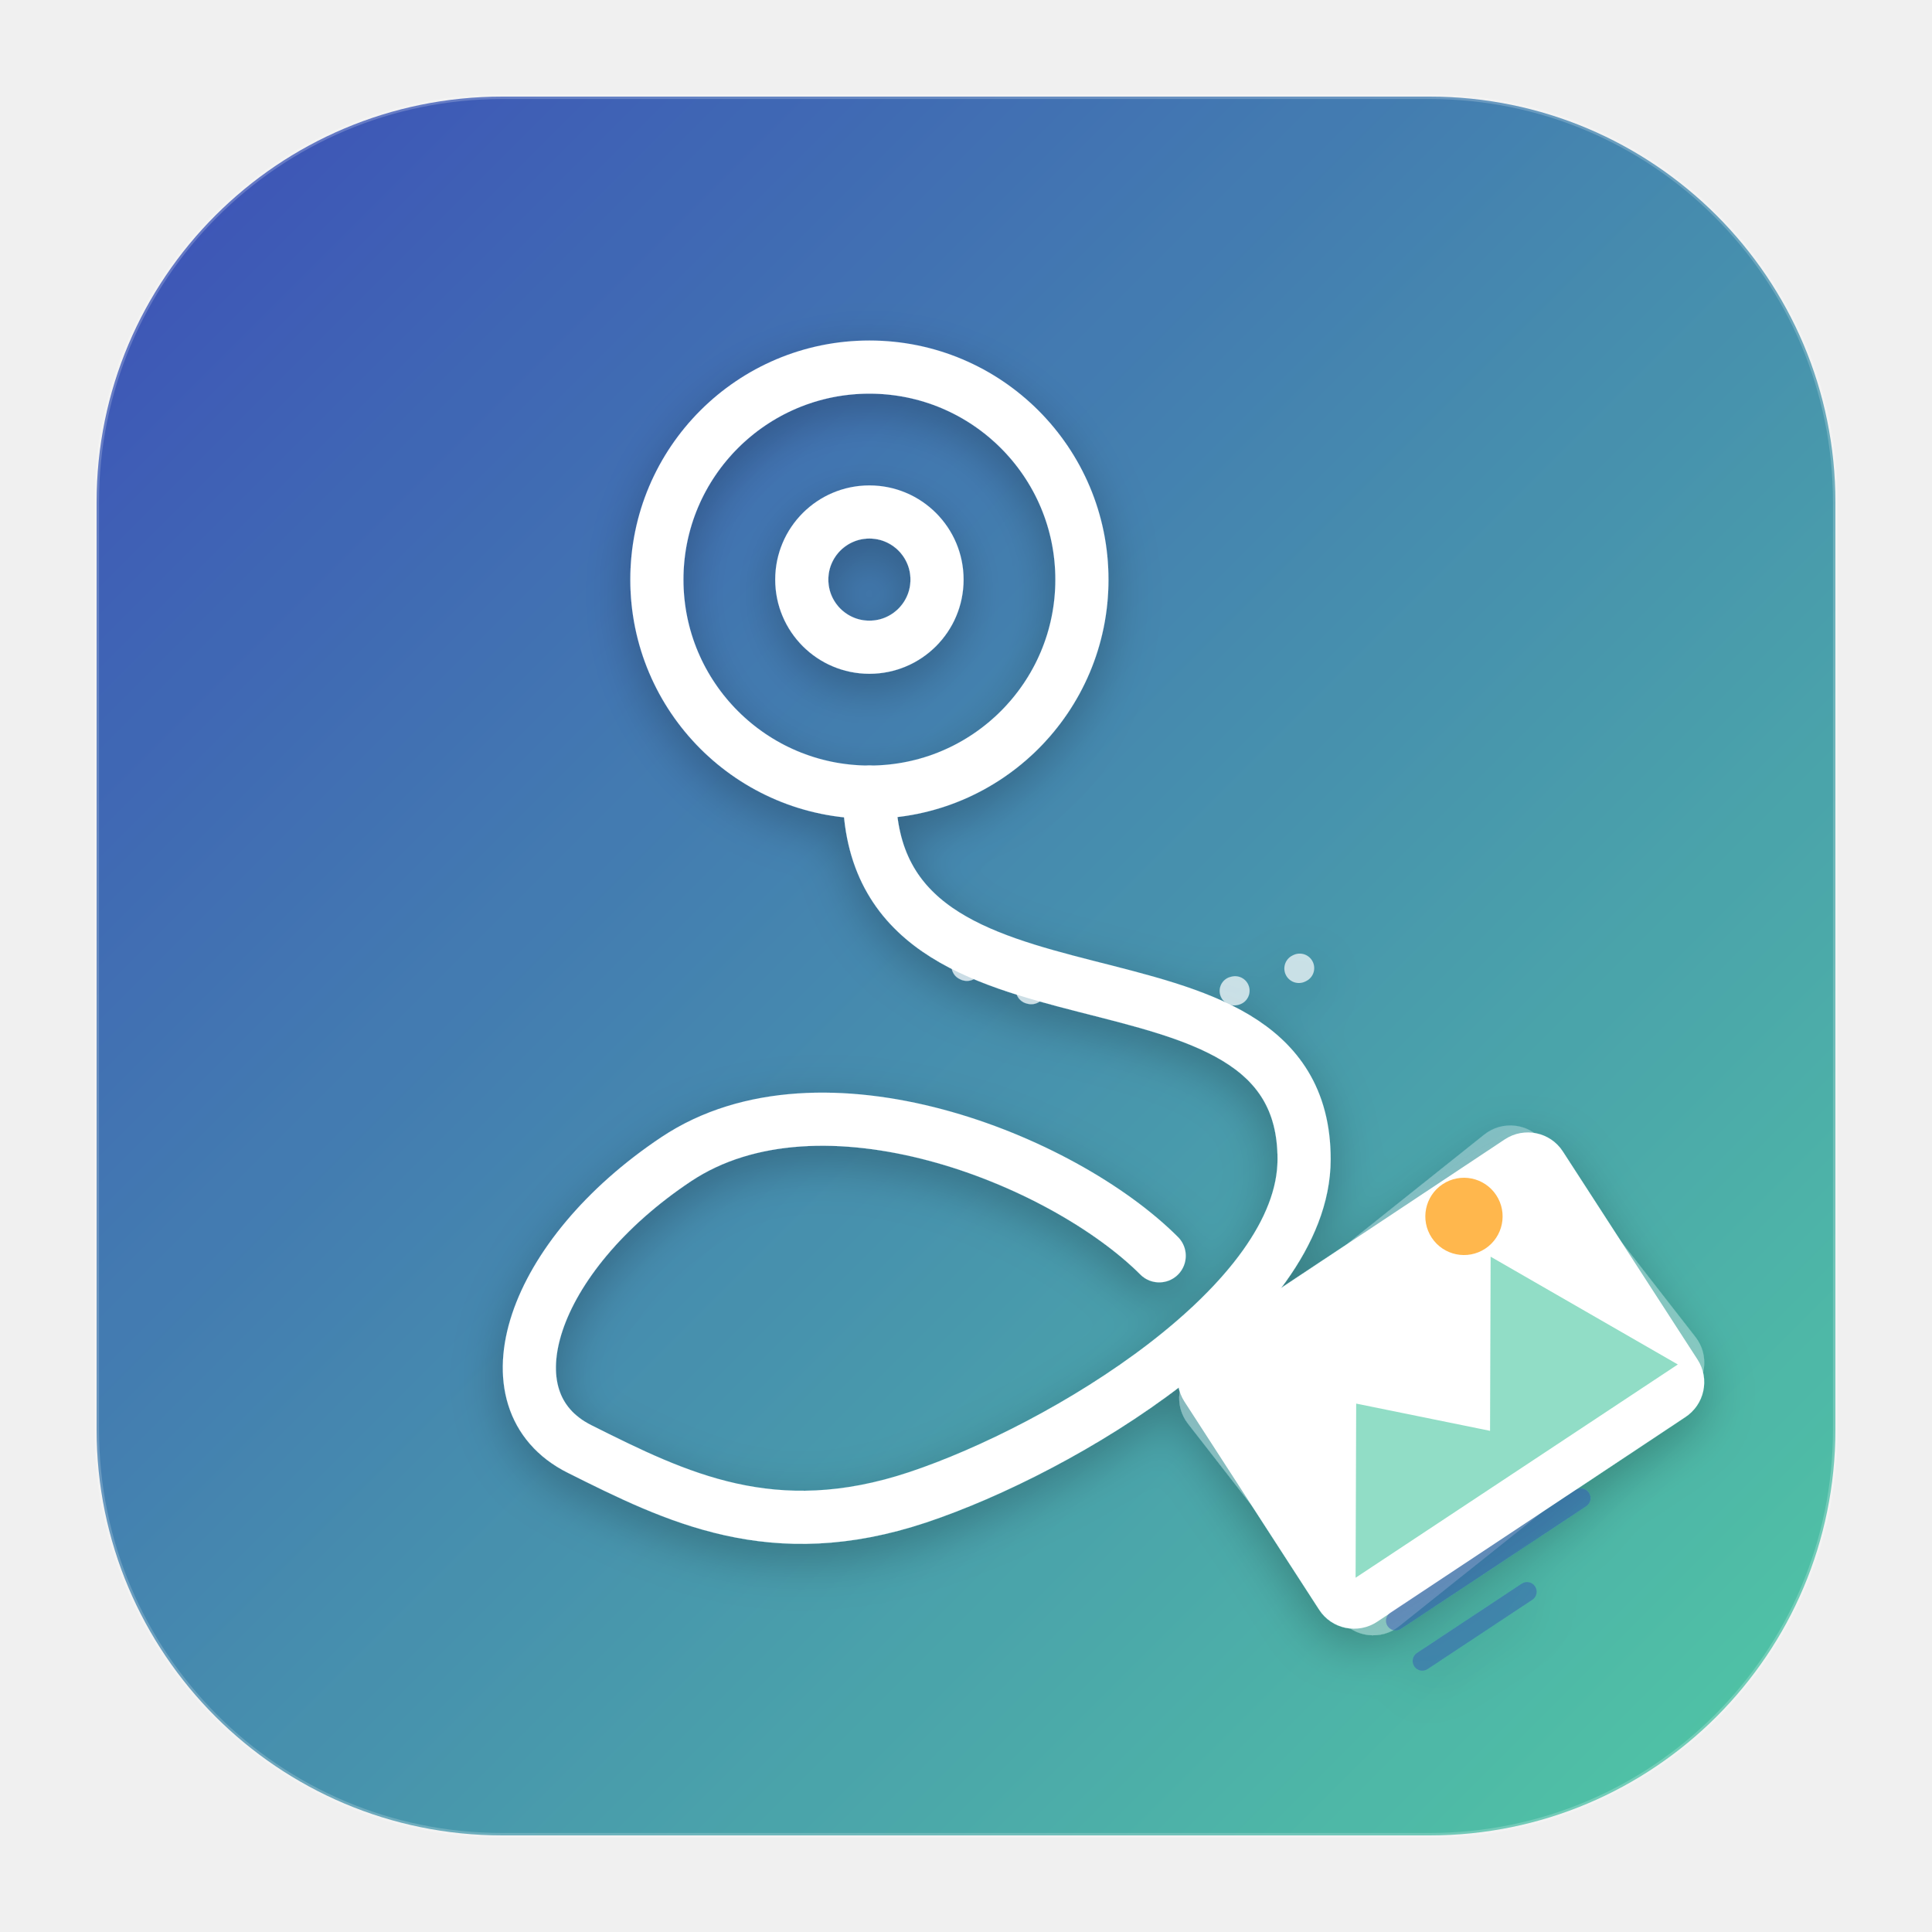
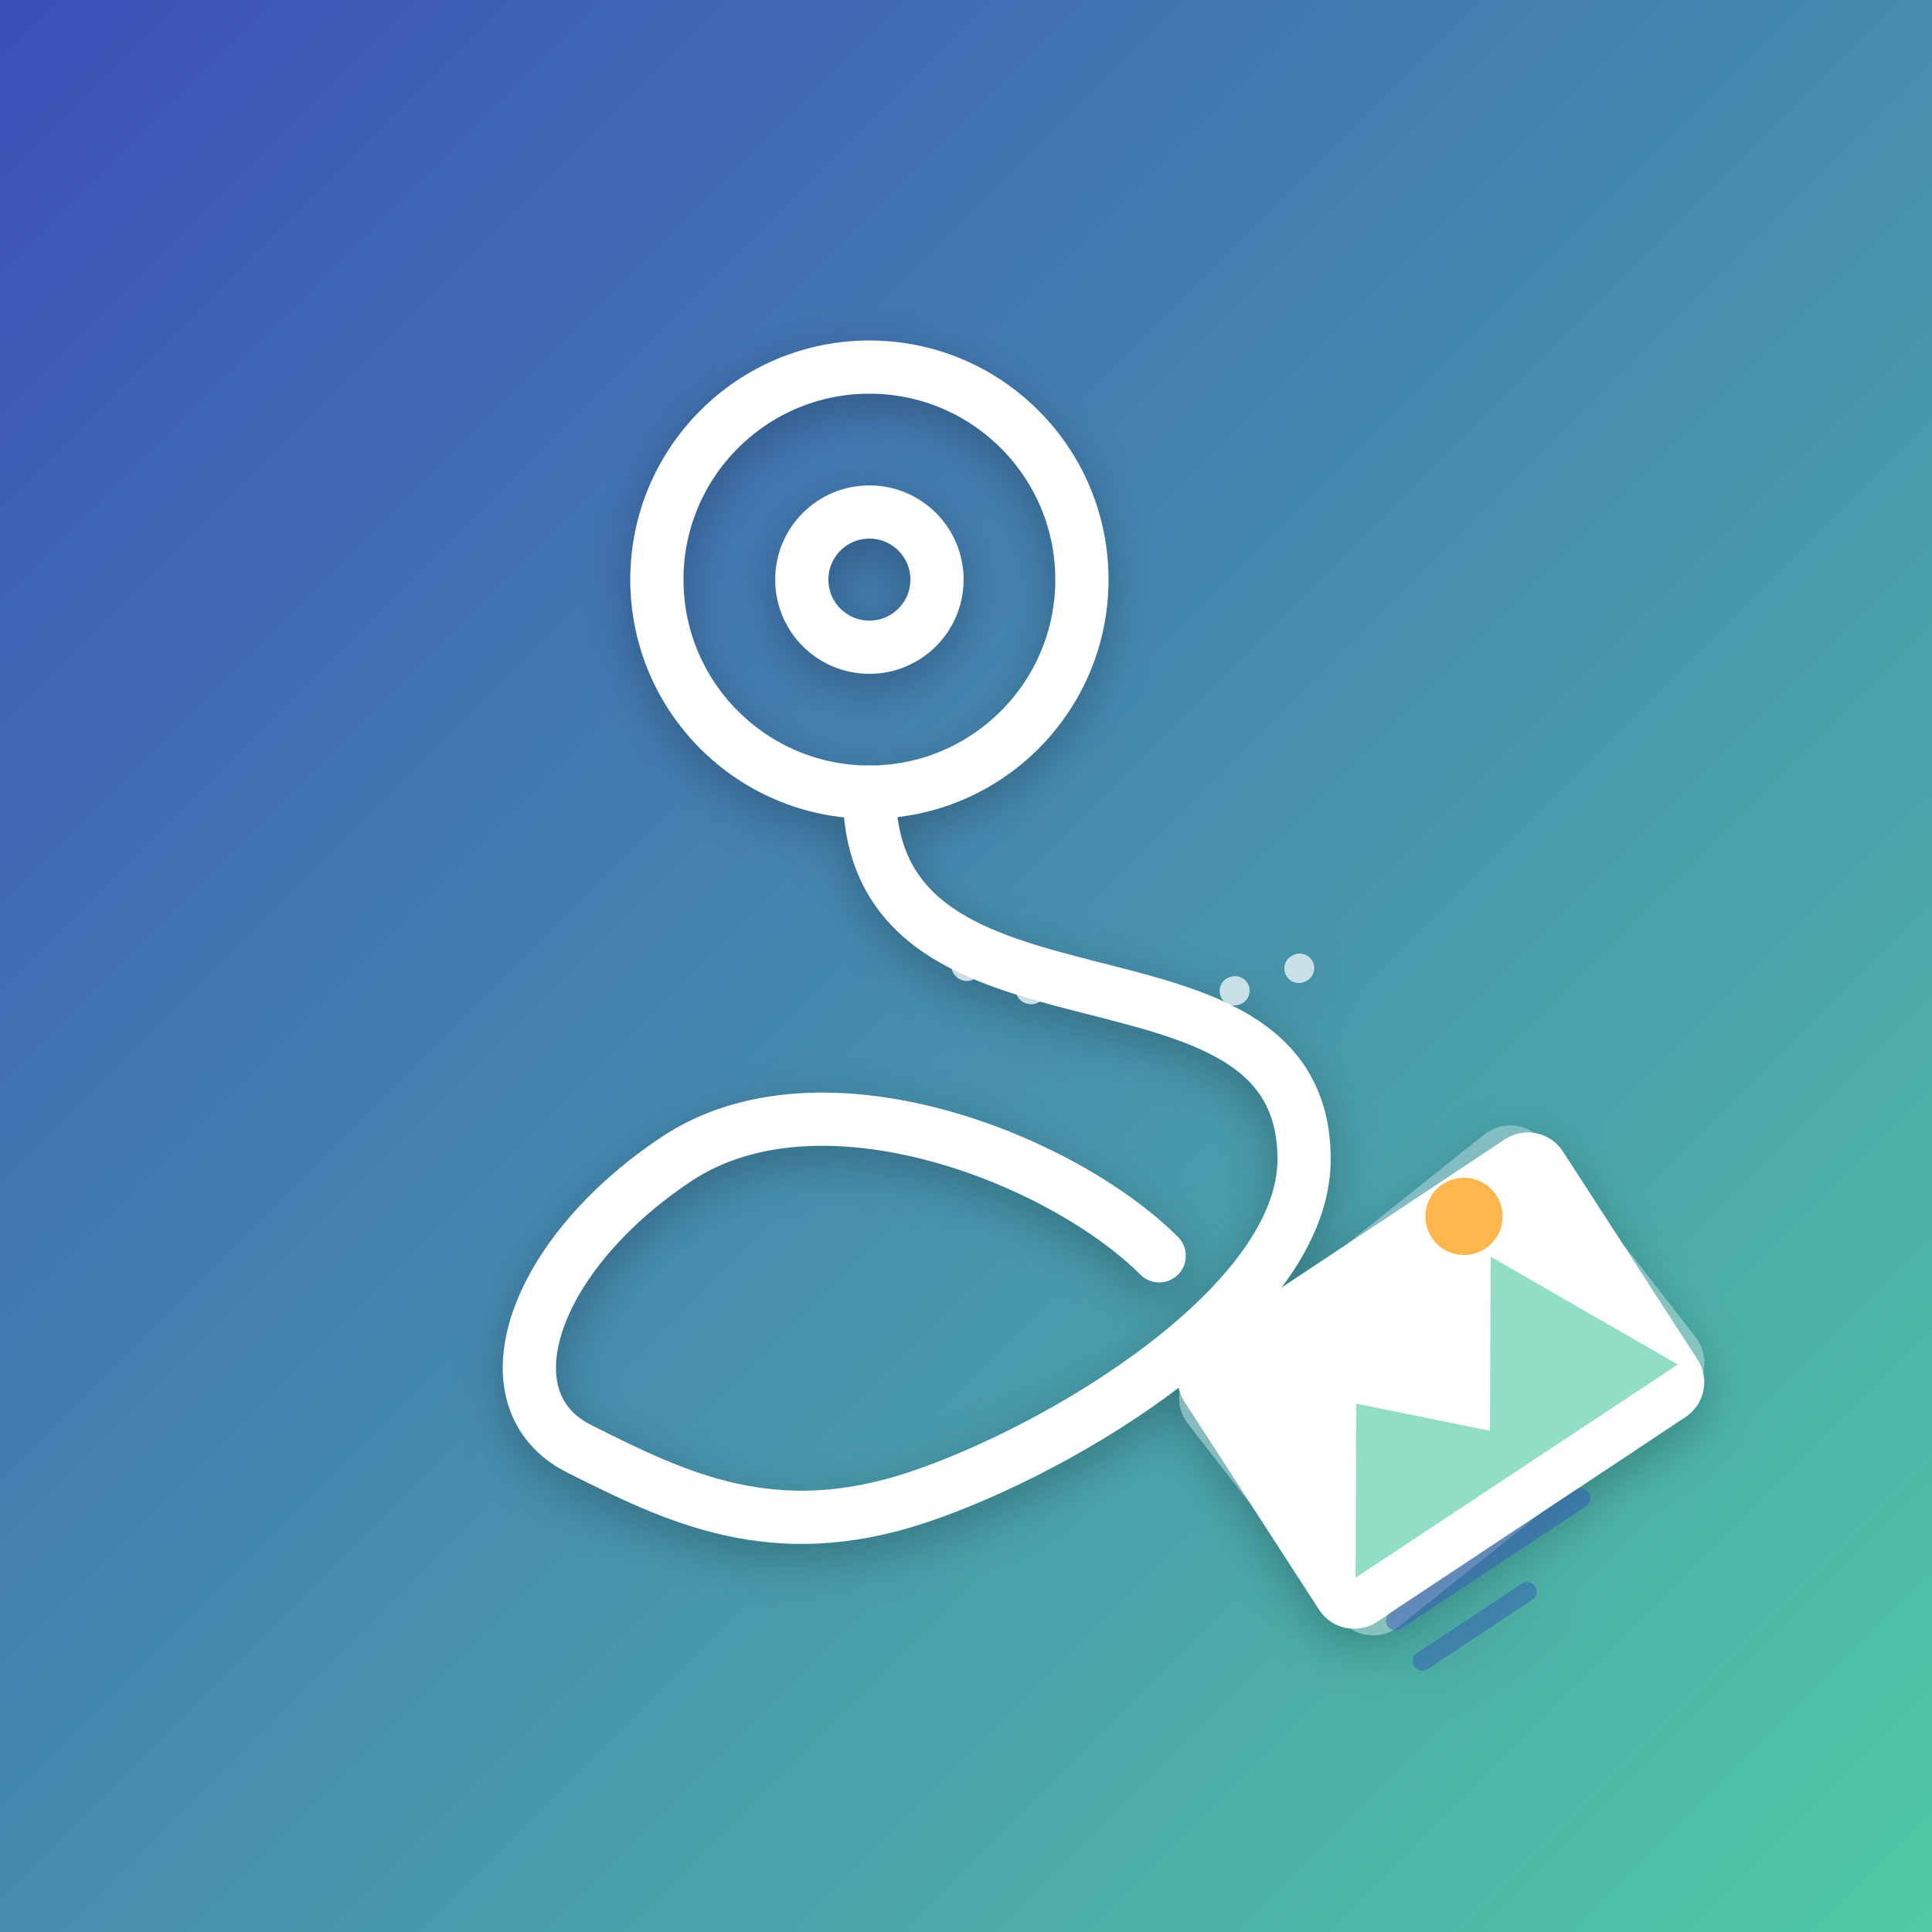
<svg xmlns="http://www.w3.org/2000/svg" xmlns:xlink="http://www.w3.org/1999/xlink" width="200" height="200" viewBox="0 0 200 200">
  <defs>
    <linearGradient id="bgGradient" x1="0%" y1="0%" x2="100%" y2="100%">
      <stop offset="0%" style="stop-color:#3246B4;stop-opacity:1" />
      <stop offset="100%" style="stop-color:#48C7A0;stop-opacity:1" />
    </linearGradient>
    <filter id="iconShadow" x="-20%" y="-20%" width="140%" height="140%">
      <feGaussianBlur in="SourceAlpha" stdDeviation="2.5" />
      <feOffset dx="0" dy="1.5" result="offsetblur" />
      <feFlood flood-color="#000000" flood-opacity="0.25" />
      <feComposite in2="offsetblur" operator="in" />
      <feMerge>
        <feMergeNode />
        <feMergeNode in="SourceGraphic" />
      </feMerge>
    </filter>
    <path id="photoCard" d="M 128.91 144.11 L 160.77 122.95 C 162.77 121.62 165.48 122.18 166.78 124.19 L 180.73 145.74 C 182.03 147.75 181.44 150.43 179.43 151.72 L 147.57 172.88 C 145.57 174.21 142.86 173.65 141.56 171.64 L 127.61 150.09 C 126.31 148.08 126.90 145.40 128.91 144.11 Z" />
  </defs>
-   <rect x="10" y="10" width="180" height="180" rx="42" ry="42" fill="url(#bgGradient)" />
-   <rect x="10" y="10" width="180" height="180" rx="42" ry="42" fill="white" fill-opacity="0.05" stroke="white" stroke-width="0.5" stroke-opacity="0.2" />
+   <rect width="200" height="200" fill="url(#bgGradient)" />
+   <rect width="200" height="200" fill="white" fill-opacity="0.05" />
  <g filter="url(#iconShadow)">
    <circle cx="90" cy="60" r="22" fill="none" stroke="white" stroke-width="5.5" />
    <circle cx="90" cy="60" r="7" fill="none" stroke="white" stroke-width="5.5" />
    <path d="M 90 82 C 90 110, 135 95, 135 120 C 135 135, 110 150, 95 155 C 80 160, 70 155, 60 150 C 50 145, 55 130, 70 120 C 85 110, 110 120, 120 130" fill="none" stroke="white" stroke-width="5.5" stroke-linecap="round" />
    <path d="M 100 100 C 110 105, 125 105, 135 100" fill="none" stroke="white" stroke-width="3" stroke-linecap="round" stroke-dasharray="0.1, 7" opacity="0.7" />
    <g transform="translate(-5, -5)">
      <use xlink:href="#photoCard" fill="white" fill-opacity="0.3" transform="rotate(-5, 154, 147)" />
      <use xlink:href="#photoCard" fill="white" />
      <g transform="translate(154, 147) rotate(-33.5) translate(-154, -147)">
        <path d="M 135 160 L 145 145 L 155 155 L 165 140 L 175 160 Z" fill="#48C7A0" opacity="0.6" />
        <circle cx="165" cy="135" r="4" fill="#FFB74D" />
        <rect x="135" y="165" width="25" height="2" rx="1" fill="#3246B4" opacity="0.4" />
        <rect x="135" y="170" width="15" height="2" rx="1" fill="#3246B4" opacity="0.4" />
      </g>
    </g>
  </g>
</svg>
